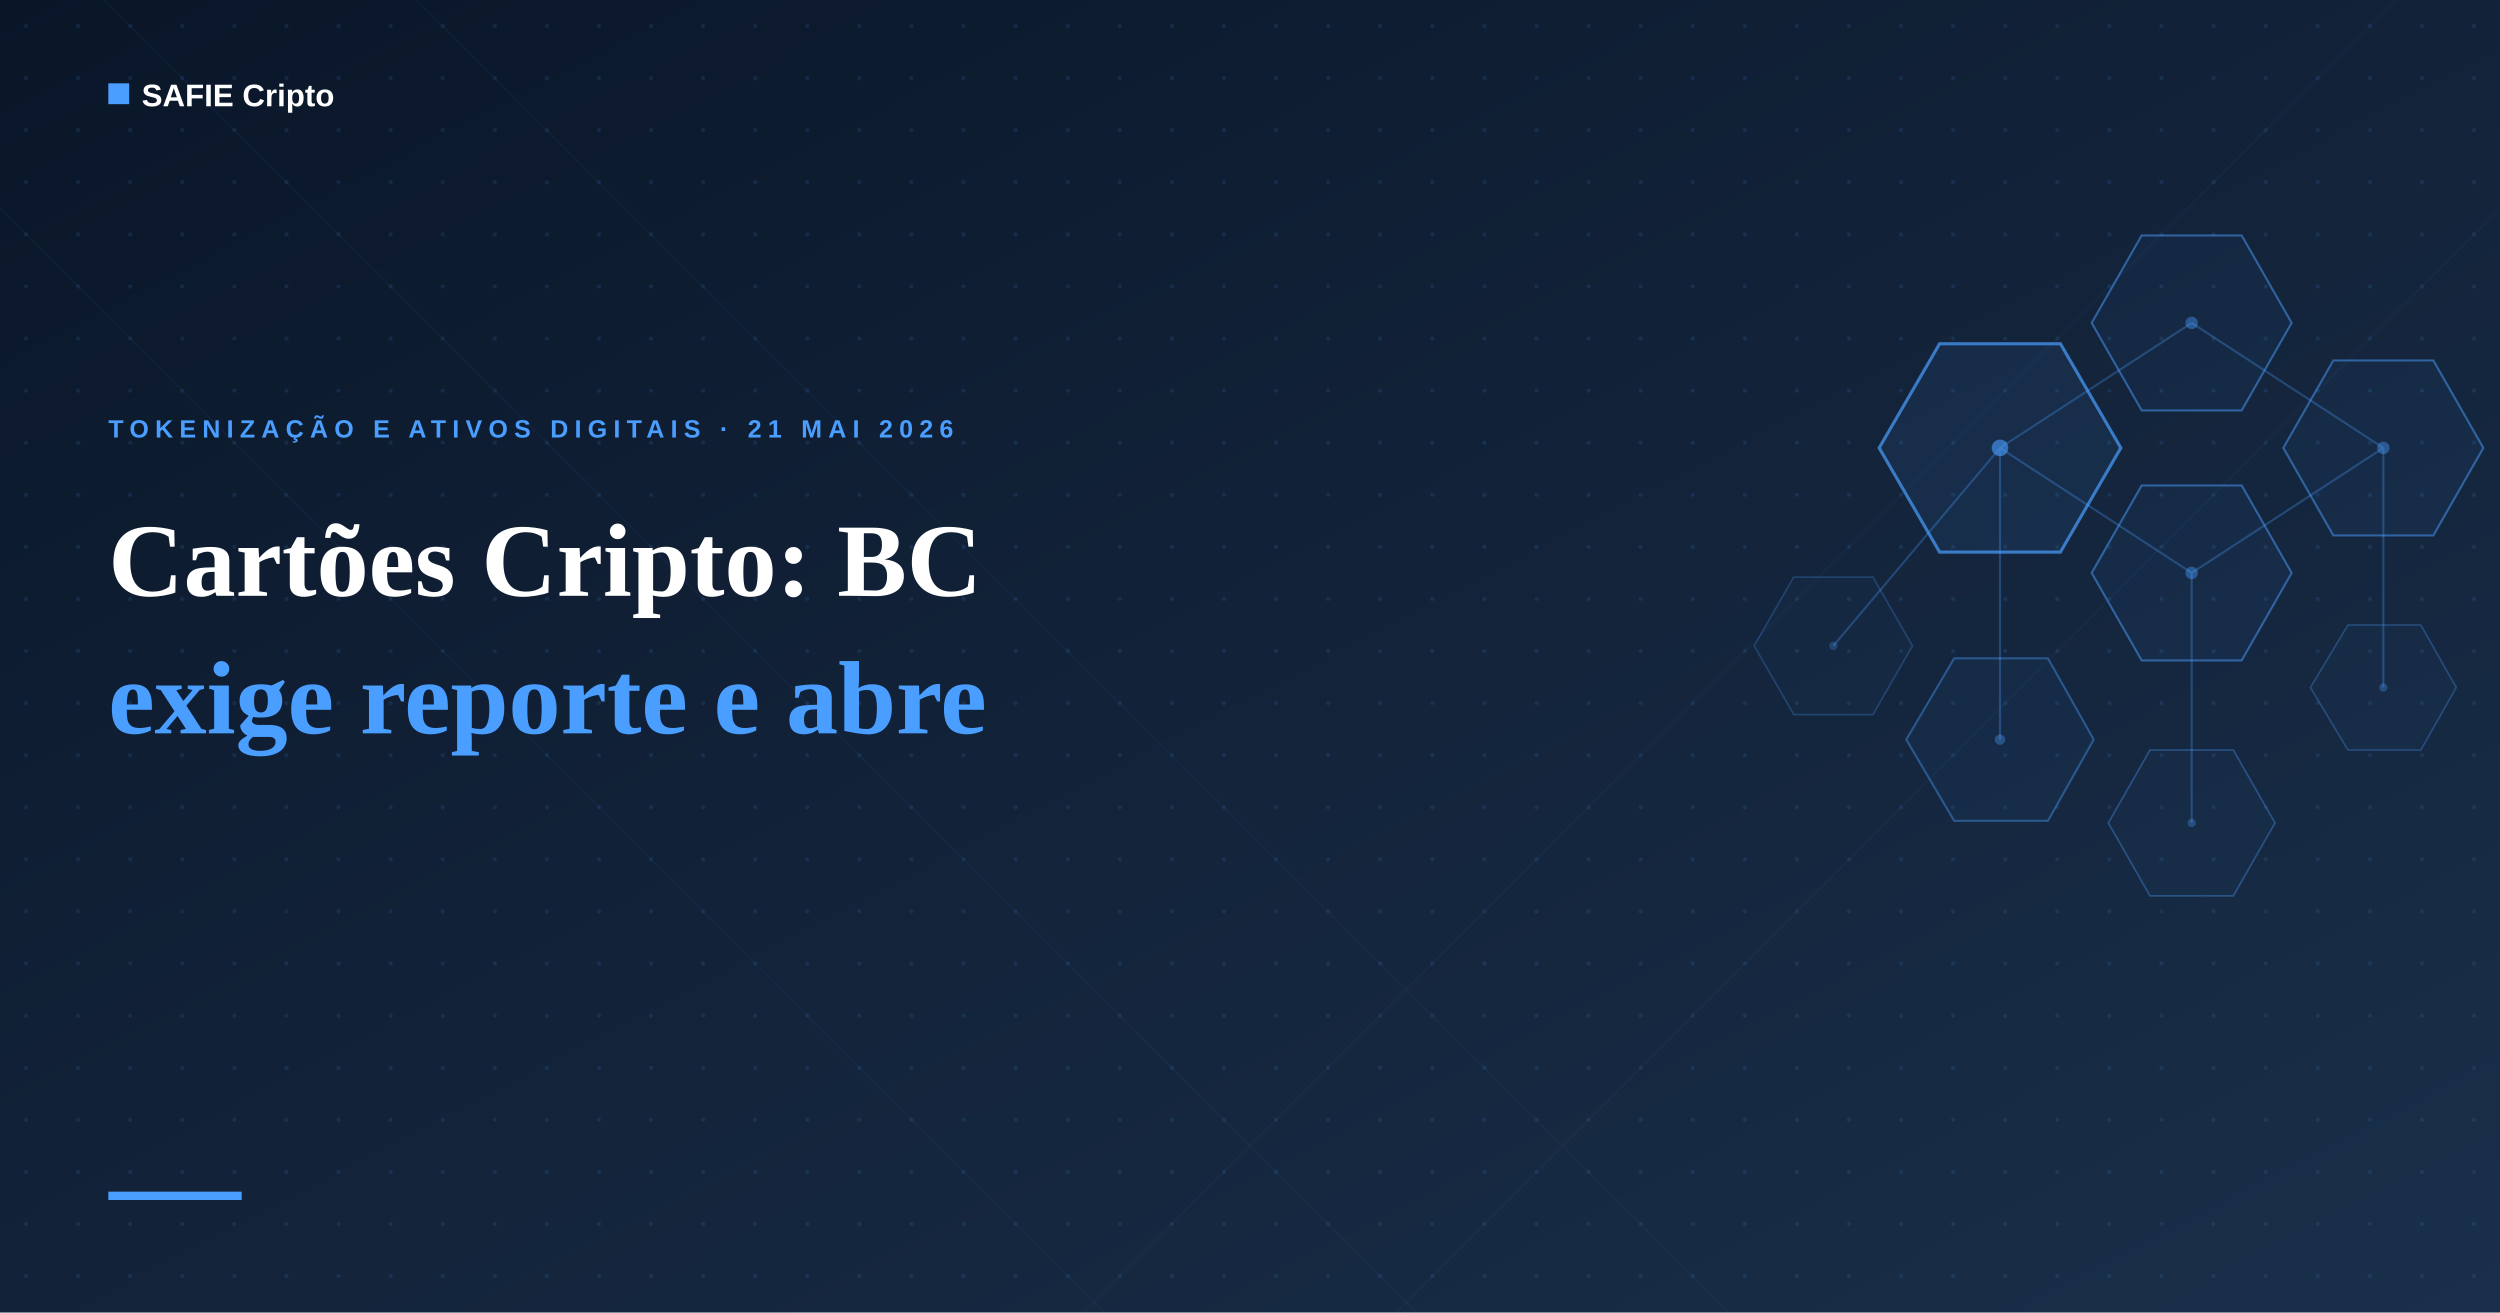
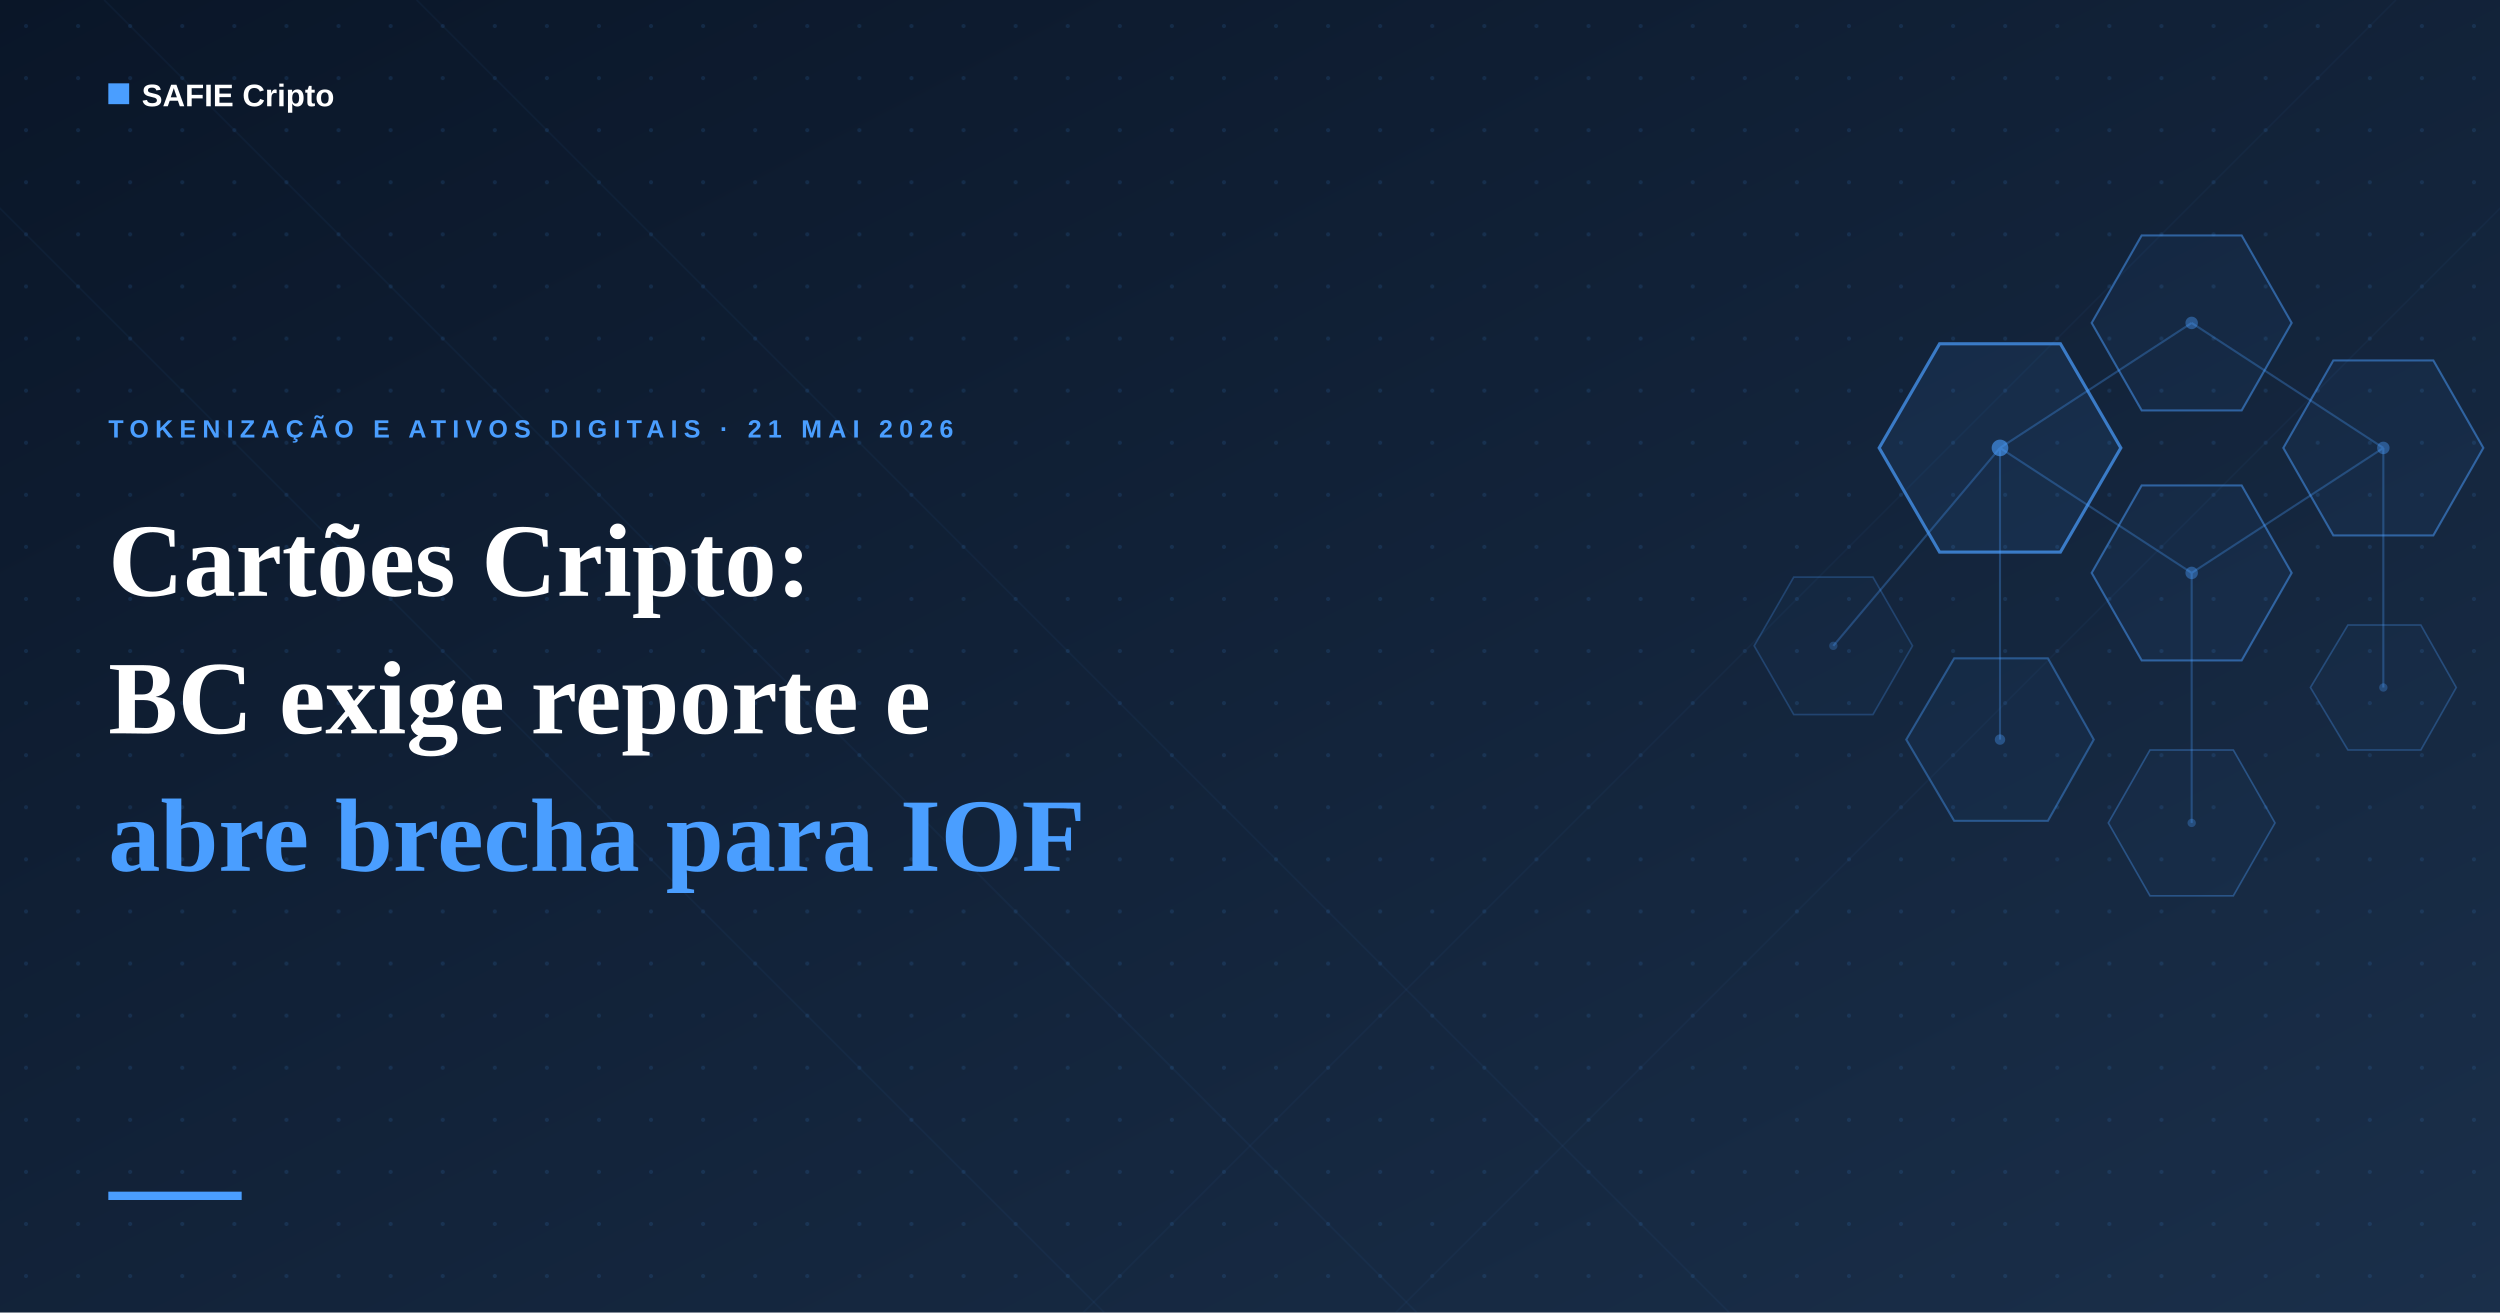
<svg xmlns="http://www.w3.org/2000/svg" viewBox="0 0 1200 630" width="1200" height="630">
  <defs>
    <linearGradient id="bg-grad" x1="0%" y1="0%" x2="100%" y2="100%">
      <stop offset="0%" stop-color="#0a1628" />
      <stop offset="100%" stop-color="#1a2f4a" />
    </linearGradient>
    <pattern id="dots" x="0" y="0" width="25" height="25" patternUnits="userSpaceOnUse">
      <circle cx="12.5" cy="12.5" r="1" fill="#4a9eff" fill-opacity="0.12" />
    </pattern>
  </defs>
  <rect width="1200" height="630" fill="url(#bg-grad)" />
  <rect width="1200" height="630" fill="url(#dots)" />
  <line x1="-100" y1="0" x2="530" y2="630" stroke="#4a9eff" stroke-width="0.8" opacity="0.05" />
  <line x1="50" y1="0" x2="680" y2="630" stroke="#4a9eff" stroke-width="0.8" opacity="0.05" />
  <line x1="200" y1="0" x2="830" y2="630" stroke="#4a9eff" stroke-width="0.8" opacity="0.05" />
  <line x1="1300" y1="0" x2="670" y2="630" stroke="#4a9eff" stroke-width="0.8" opacity="0.04" />
  <line x1="1150" y1="0" x2="520" y2="630" stroke="#4a9eff" stroke-width="0.8" opacity="0.04" />
  <g stroke="#4a9eff" stroke-width="1" opacity="0.3" fill="none">
    <line x1="960" y1="215" x2="1052" y2="155" />
    <line x1="960" y1="215" x2="1052" y2="275" />
    <line x1="1052" y1="155" x2="1144" y2="215" />
    <line x1="1052" y1="275" x2="1144" y2="215" />
    <line x1="960" y1="215" x2="960" y2="355" />
    <line x1="1052" y1="275" x2="1052" y2="395" />
    <line x1="1144" y1="215" x2="1144" y2="330" />
    <line x1="960" y1="215" x2="880" y2="310" />
  </g>
  <polygon points="1018,215 989,265 931,265 902,215 931,165 989,165" fill="#4a9eff" fill-opacity="0.08" stroke="#4a9eff" stroke-width="1.5" stroke-opacity="0.7" />
  <polygon points="1100,155 1076,197 1028,197 1004,155 1028,113 1076,113" fill="#4a9eff" fill-opacity="0.05" stroke="#4a9eff" stroke-width="1" stroke-opacity="0.5" />
  <polygon points="1100,275 1076,317 1028,317 1004,275 1028,233 1076,233" fill="#4a9eff" fill-opacity="0.05" stroke="#4a9eff" stroke-width="1" stroke-opacity="0.5" />
  <polygon points="1192,215 1168,257 1120,257 1096,215 1120,173 1168,173" fill="#4a9eff" fill-opacity="0.05" stroke="#4a9eff" stroke-width="1" stroke-opacity="0.5" />
  <polygon points="1005,355 983,394 938,394 915,355 938,316 983,316" fill="#4a9eff" fill-opacity="0.04" stroke="#4a9eff" stroke-width="1" stroke-opacity="0.4" />
  <polygon points="1092,395 1072,430 1032,430 1012,395 1032,360 1072,360" fill="#4a9eff" fill-opacity="0.03" stroke="#4a9eff" stroke-width="0.8" stroke-opacity="0.35" />
  <polygon points="1179,330 1162,360 1127,360 1109,330 1127,300 1162,300" fill="#4a9eff" fill-opacity="0.03" stroke="#4a9eff" stroke-width="0.8" stroke-opacity="0.3" />
  <polygon points="918,310 899,343 861,343 842,310 861,277 899,277" fill="#4a9eff" fill-opacity="0.03" stroke="#4a9eff" stroke-width="0.8" stroke-opacity="0.25" />
  <circle cx="960" cy="215" r="4" fill="#4a9eff" opacity="0.6" />
  <circle cx="1052" cy="155" r="3" fill="#4a9eff" opacity="0.4" />
  <circle cx="1052" cy="275" r="3" fill="#4a9eff" opacity="0.4" />
  <circle cx="1144" cy="215" r="3" fill="#4a9eff" opacity="0.4" />
  <circle cx="960" cy="355" r="2.5" fill="#4a9eff" opacity="0.35" />
  <circle cx="1052" cy="395" r="2" fill="#4a9eff" opacity="0.3" />
  <circle cx="1144" cy="330" r="2" fill="#4a9eff" opacity="0.3" />
  <circle cx="880" cy="310" r="2" fill="#4a9eff" opacity="0.25" />
  <rect x="52" y="40" width="10" height="10" fill="#4a9eff" />
  <text x="68" y="51" fill="#ffffff" font-family="'DM Sans', Arial, sans-serif" font-size="15" font-weight="600">SAFIE Cripto</text>
  <text x="52" y="210" fill="#4a9eff" font-family="'DM Sans', Arial, sans-serif" font-size="12" font-weight="600" letter-spacing="3">TOKENIZAÇÃO E ATIVOS DIGITAIS · 21 MAI 2026</text>
-   <text x="52" y="286" fill="#ffffff" font-family="Georgia, 'Times New Roman', serif" font-size="50" font-weight="700">Cartões Cripto: BC</text>
-   <text x="52" y="352" fill="#4a9eff" font-family="Georgia, 'Times New Roman', serif" font-size="50" font-weight="700">exige reporte e abre</text>
-   <text x="52" y="418" fill="#4a9eff" font-family="Georgia, 'Times New Roman', serif" font-size="50" font-weight="700" />
+   <text x="52" y="286" fill="#ffffff" font-family="Georgia, 'Times New Roman', serif" font-size="50" font-weight="700">Cartões Cripto:</text>
+   <text x="52" y="352" fill="#ffffff" font-family="Georgia, 'Times New Roman', serif" font-size="50" font-weight="700">BC exige reporte e</text>
+   <text x="52" y="418" fill="#4a9eff" font-family="Georgia, 'Times New Roman', serif" font-size="50" font-weight="700">abre brecha para IOF</text>
  <rect x="52" y="572" width="64" height="4" fill="#4a9eff" />
</svg>
